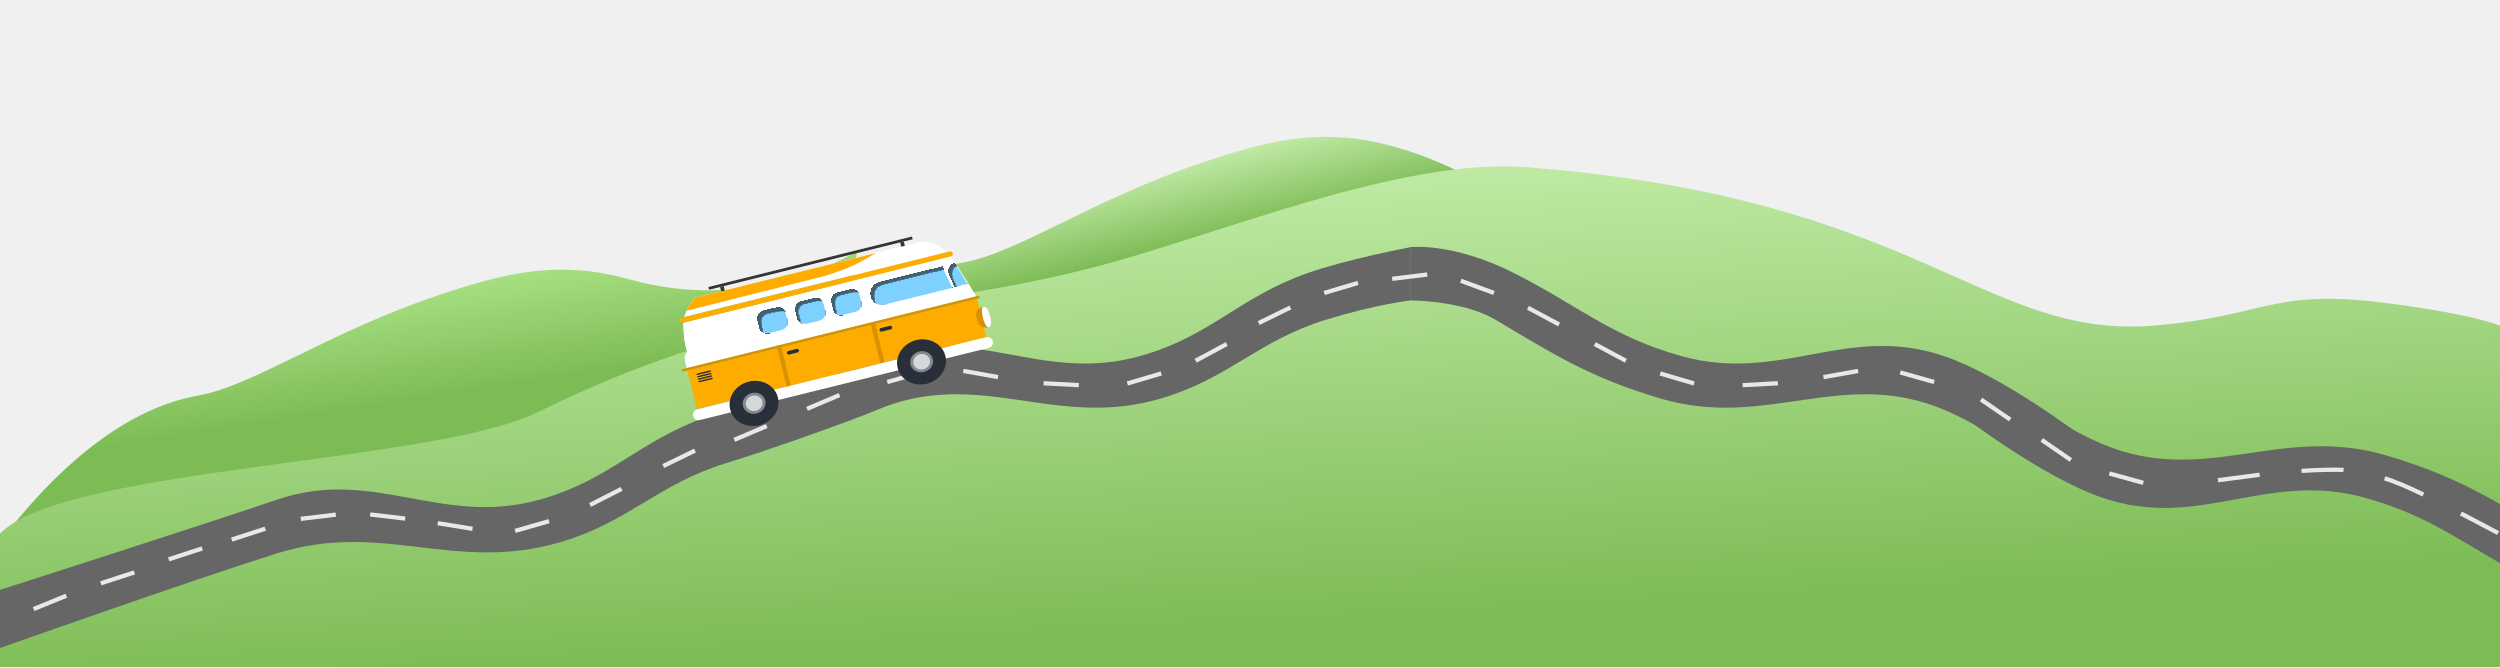
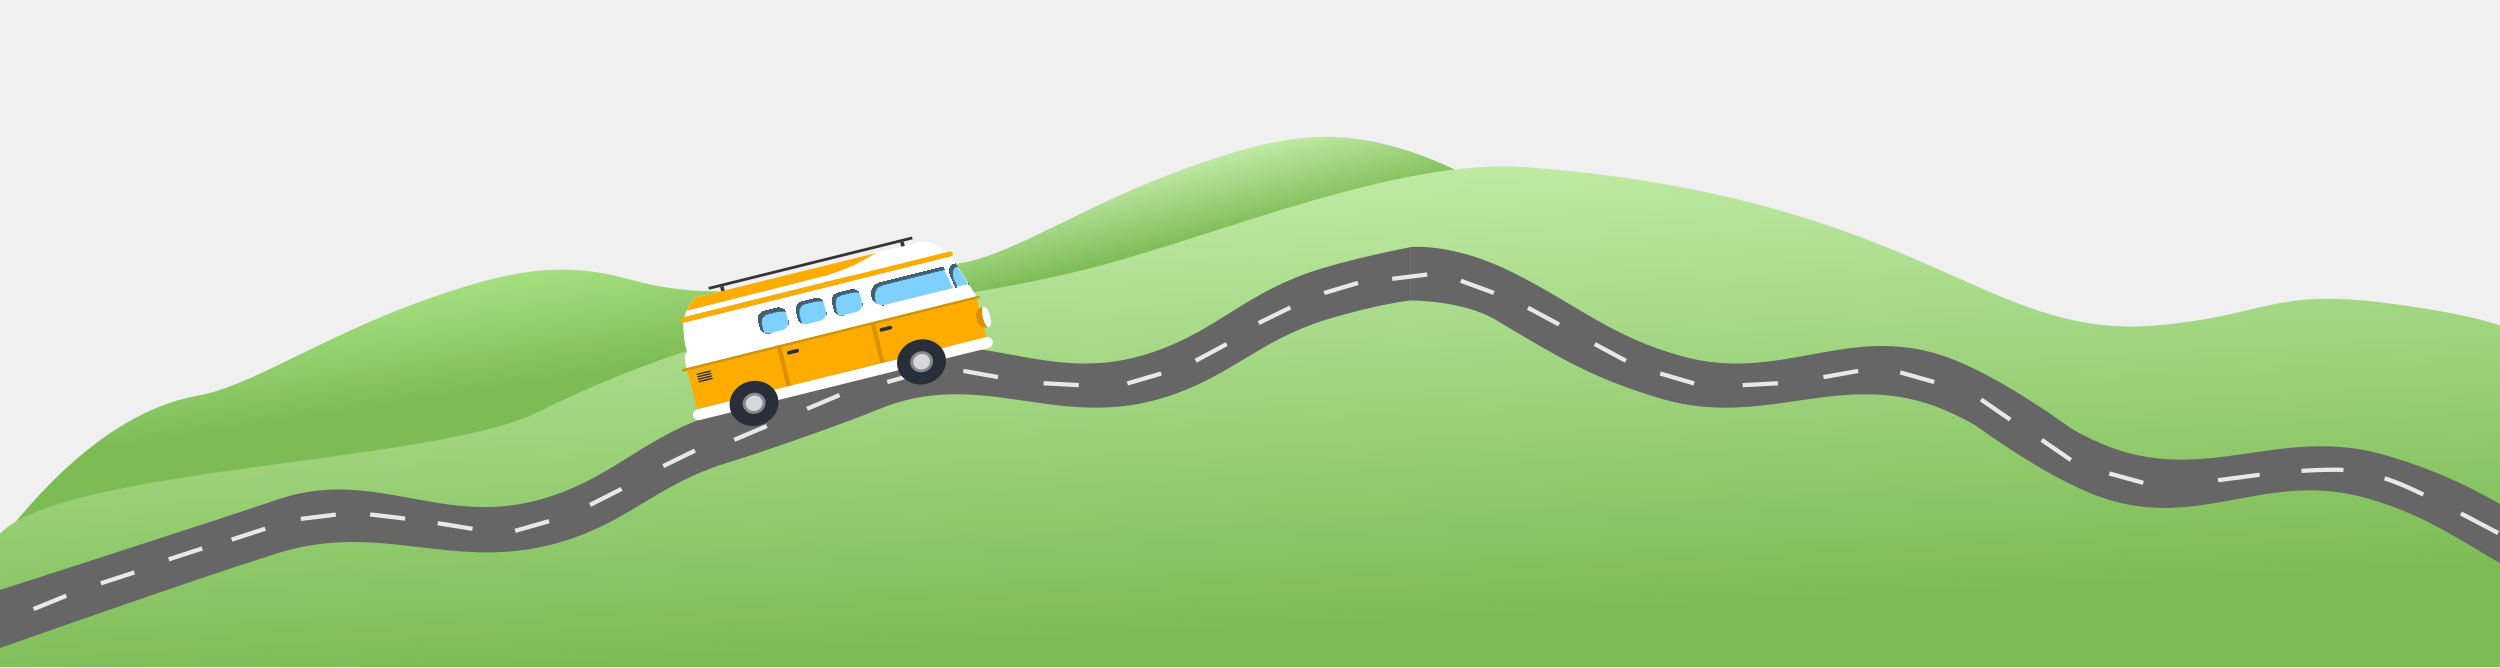
<svg xmlns="http://www.w3.org/2000/svg" width="1784" height="476" viewBox="0 0 1784 476" fill="none">
-   <mask id="mask0_142_969" style="mask-type:alpha" maskUnits="userSpaceOnUse" x="0" y="0" width="1784" height="476">
+   <mask id="mask0_0_1" style="mask-type:alpha" maskUnits="userSpaceOnUse" x="0" y="0" width="1784" height="476">
    <path d="M0 0H1784V476H0V0Z" fill="#D9D9D9" />
  </mask>
-   <g mask="url(#mask0_142_969)">
-     <path d="M686.894 187.459C571.997 207.739 513.79 297.307 513.79 297.307H1130.54V196.967C1130.54 196.967 1086.5 130.282 994.887 104.651C945.173 90.742 908.174 99.148 858.986 115.636C779.481 142.285 726.197 180.522 686.894 187.459Z" fill="url(#paint0_linear_142_969)" />
-     <path d="M313.576 210.408C234.071 237.057 180.787 275.294 141.484 282.231C84.568 292.277 35.266 340.411 0.002 386.431V478H559.469L611.699 179.143C611.699 179.143 541.091 225.054 449.478 199.423C399.763 185.514 362.765 193.921 313.576 210.408Z" fill="url(#paint1_linear_142_969)" />
-     <path d="M784.441 189.703C645.708 226.294 552.067 211.187 383.217 294.359C309.675 330.584 45.593 333.521 0.002 380.776C0.002 447.189 0.002 478 0.002 478H1784L1784 259.638V232.243C1769.28 227.093 1744.37 221.661 1703.96 216.369C1621.39 205.556 1617.91 225.358 1538.36 232.243C1415.26 242.898 1371.27 140.904 1088.61 119.271C1000.13 112.499 870.274 167.064 784.441 189.703Z" fill="url(#paint2_linear_142_969)" />
+   <g mask="url(#mask0_0_1)">
+     <path d="M686.894 187.459C571.997 207.739 513.79 297.307 513.79 297.307H1130.54V196.967C1130.54 196.967 1086.5 130.282 994.887 104.651C945.173 90.742 908.174 99.148 858.986 115.636C779.481 142.285 726.197 180.522 686.894 187.459Z" fill="url(#paint0_linear_0_1)" />
+     <path d="M313.576 210.408C234.071 237.057 180.787 275.294 141.484 282.231C84.568 292.277 35.266 340.411 0.002 386.431V478H559.469L610.5 184.5C610.5 184.5 541.091 225.054 449.478 199.423C399.763 185.514 362.765 193.921 313.576 210.408Z" fill="url(#paint1_linear_0_1)" />
+     <path d="M784.441 189.703C645.708 226.294 552.067 211.187 383.217 294.359C309.675 330.584 45.593 333.521 0.002 380.776C0.002 447.189 0.002 478 0.002 478H1784V259.638V232.243C1769.28 227.093 1744.37 221.661 1703.96 216.369C1621.39 205.556 1617.91 225.358 1538.36 232.243C1415.26 242.898 1371.27 140.904 1088.61 119.271C1000.13 112.499 870.274 167.064 784.441 189.703Z" fill="url(#paint2_linear_0_1)" />
    <path d="M625.812 254.209C583.441 268.721 526.705 312.167 526.705 312.167L564.417 314.948C564.417 314.948 606.038 300.836 625.812 292.507C698.929 261.708 752.554 306.854 828.588 284.337C877.355 269.895 897.587 243.129 946.199 228.167C982.699 216.933 1006.78 214.379 1006.78 214.379V176.337C1006.78 176.337 961.057 184.939 932.765 194.975C883.661 212.395 863.335 240.345 813.127 254.209C742.578 273.69 695.069 230.489 625.812 254.209Z" fill="#666666" />
    <path d="M197.505 356.635C155.134 371.147 0 420.975 0 420.975V462.442C0 462.442 136.359 414.142 197.505 394.932C273.163 371.163 324.247 409.279 400.282 386.762C449.049 372.32 469.28 345.554 517.893 330.592C554.392 319.358 593.886 304.422 593.886 304.422L588.392 272.725C588.392 272.725 532.751 287.364 504.459 297.401C455.354 314.82 435.028 342.77 384.82 356.635C314.272 376.115 266.762 332.914 197.505 356.635Z" fill="#666666" />
    <path d="M744.69 273.481L769.822 274.843" stroke="#E8E8E8" stroke-width="3.045" />
    <path d="M804.49 273.64L828.645 266.515" stroke="#E8E8E8" stroke-width="3.045" />
    <path d="M853.175 257.443L875.384 245.515" stroke="#E8E8E8" stroke-width="3.045" />
    <path d="M575.905 291.728L599.102 281.891" stroke="#E8E8E8" stroke-width="3.045" />
    <path d="M523.959 313.865L547.156 304.028" stroke="#E8E8E8" stroke-width="3.045" />
    <path d="M473.283 332.579L495.937 321.533" stroke="#E8E8E8" stroke-width="3.045" />
    <path d="M421.064 360.317L443.524 348.874" stroke="#E8E8E8" stroke-width="3.045" />
    <path d="M367.611 378.818L391.825 371.902" stroke="#E8E8E8" stroke-width="3.045" />
    <path d="M312.351 373.332L337.199 377.373" stroke="#E8E8E8" stroke-width="3.045" />
    <path d="M264.151 367.121L289.15 370.065" stroke="#E8E8E8" stroke-width="3.045" />
    <path d="M214.624 370.251L239.615 367.235" stroke="#E8E8E8" stroke-width="3.045" />
    <path d="M165.33 385.049L189.284 377.269" stroke="#E8E8E8" stroke-width="3.045" />
    <path d="M120.376 399.137L144.331 391.357" stroke="#E8E8E8" stroke-width="3.045" />
    <path d="M71.926 416.243L95.88 408.463" stroke="#E8E8E8" stroke-width="3.045" />
    <path d="M23.976 434.613L47.308 425.107" stroke="#E8E8E8" stroke-width="3.045" />
    <path d="M633.162 272.609L657.391 265.745" stroke="#E8E8E8" stroke-width="3.045" />
    <path d="M687.405 264.69L712.191 269.099" stroke="#E8E8E8" stroke-width="3.045" />
    <path d="M1387.58 254.22C1429.95 268.732 1486.68 312.177 1486.68 312.177L1435.99 318.56C1435.99 318.56 1407.35 300.847 1387.58 292.517C1314.46 261.719 1260.83 306.864 1184.8 284.347C1136.03 269.906 1110.93 254.251 1067.19 228.177C1044.04 214.379 1006.61 214.379 1006.61 214.379V176.336C1006.61 176.336 1036.69 172.762 1080.62 194.986C1127.15 218.519 1150.05 240.355 1200.26 254.22C1270.81 273.7 1318.32 230.499 1387.58 254.22Z" fill="#666666" />
    <path d="M1500.16 355.139C1457.79 340.627 1401.05 297.181 1401.05 297.181L1451.75 290.798C1451.75 290.798 1480.38 308.511 1500.16 316.841C1573.28 347.64 1626.9 302.494 1702.94 325.011C1751.7 339.453 1776.8 355.107 1820.55 381.181C1843.7 394.979 1881.13 394.979 1881.13 394.979C1880.94 409.836 1880.97 418.165 1881.13 433.022C1881.13 433.022 1851.05 436.596 1807.11 414.373C1760.59 390.839 1737.68 369.003 1687.47 355.139C1616.93 335.658 1569.42 378.859 1500.16 355.139Z" fill="#666666" />
    <path d="M1268.7 273.492L1243.56 274.855" stroke="#E8E8E8" stroke-width="3.045" />
    <path d="M1208.9 273.65L1184.74 266.525" stroke="#E8E8E8" stroke-width="3.045" />
    <path d="M1160.21 257.453L1138 245.525" stroke="#E8E8E8" stroke-width="3.045" />
    <path d="M1112.58 231.554L1090.37 219.626" stroke="#E8E8E8" stroke-width="3.045" />
    <path d="M1066.06 209.061L1042.42 200.363" stroke="#E8E8E8" stroke-width="3.045" />
    <path d="M1018.46 195.889L993.473 198.95" stroke="#E8E8E8" stroke-width="3.045" />
    <path d="M969.086 201.883L944.945 209.056" stroke="#E8E8E8" stroke-width="3.045" />
    <path d="M920.828 219.424L898.194 230.511" stroke="#E8E8E8" stroke-width="3.045" />
    <path d="M1434.47 299.412L1413.68 285.114" stroke="#E8E8E8" stroke-width="3.045" />
    <path d="M1477.78 328.24L1456.99 313.942" stroke="#E8E8E8" stroke-width="3.045" />
    <path d="M1529.47 344.565L1505.2 337.862" stroke="#E8E8E8" stroke-width="3.045" />
    <path d="M1782.66 380.394C1782.66 380.394 1749.49 362.714 1736.21 356.244C1713.43 345.155 1699.88 338.689 1674.77 335.616C1661.21 333.958 1621.32 337.628 1621.32 337.628L1559.89 345.676" stroke="#E8E8E8" stroke-width="3.045" stroke-dasharray="30 30" />
    <path d="M1380.22 272.621L1356 265.757" stroke="#E8E8E8" stroke-width="3.045" />
    <path d="M1325.98 264.7L1301.2 269.109" stroke="#E8E8E8" stroke-width="3.045" />
-     <rect width="33.802" height="7.807" rx="3.904" transform="matrix(0.970623 -0.240604 0.238045 0.971254 493.709 293.115)" fill="white" />
+     <path d="M522.729 285.921L497.498 292.176C495.405 292.694 494.125 294.812 494.638 296.906C495.151 299 497.264 300.277 499.356 299.758L524.588 293.504C526.68 292.985 527.961 290.867 527.447 288.773C526.934 286.679 524.822 285.403 522.729 285.921Z" fill="white" />
    <path d="M487.469 230.314L488.854 229.971L678.146 183.048C678.146 183.048 686.23 194.33 690.963 202.145C693.089 205.656 696.743 211.437 696.743 211.437L490.087 262.664C490.087 262.664 488.646 257.246 488.62 255.293C488.593 253.341 490.449 251.231 490.449 251.231C490.449 251.231 489.33 247.563 488.757 244.328C487.889 239.421 487.469 230.314 487.469 230.314Z" fill="white" />
    <path d="M571.088 240.007L489.598 260.207C489.598 260.207 488.298 256.095 488.866 253.995C489.265 252.523 490.449 251.231 490.449 251.231C490.449 251.231 489.094 246.783 488.567 243.551C488.039 240.319 487.82 234.971 487.82 234.971L617.672 202.782C617.672 202.782 606.665 218.709 596.773 226.318C587.851 233.181 571.088 240.007 571.088 240.007Z" fill="white" />
    <path d="M495.648 212.509C491.96 217.288 490.493 220.035 488.162 226.224L675.324 179.829C675.324 179.829 671.832 176.189 667.904 174.45C662.676 172.137 656.392 172.663 656.392 172.663L495.648 212.509Z" fill="white" />
    <path d="M492.351 217.039L495.648 212.509L625.098 180.523C625.098 180.523 614.806 186.795 607.754 189.979C600.772 193.131 589.293 196.72 589.293 196.72L489.896 221.772L492.351 217.039Z" fill="#FFAC01" />
-     <g filter="url(#filter0_i_142_969)">
-       <rect width="20.413" height="16.215" rx="5.582" transform="matrix(0.970623 -0.240604 0.238045 0.971254 592.286 210.313)" fill="#7ED1FF" />
+     <path d="M677.777 179.427L486.55 226.829C485.584 227.069 484.993 228.046 485.23 229.013C485.467 229.979 486.442 230.569 487.407 230.329L678.634 182.927C679.6 182.687 680.191 181.71 679.954 180.743C679.717 179.777 678.743 179.188 677.777 179.427Z" fill="#FFAC01" />
+     <path d="M697.171 213.187L490.516 264.414L497.235 291.828L703.89 240.601L697.171 213.187Z" fill="#FFAC01" />
+     <path d="M703.724 240.643L657.614 252.073C655.521 252.591 654.241 254.709 654.754 256.803C655.267 258.897 657.38 260.174 659.472 259.655L705.582 248.225C707.675 247.707 708.955 245.589 708.442 243.495C707.929 241.401 705.816 240.124 703.724 240.643Z" fill="white" />
+     <path d="M696.637 225.758C695.944 222.933 697.672 220.075 700.496 219.375C702.379 218.908 704.279 220.057 704.741 221.941L706.735 230.075C707.119 231.645 706.159 233.233 704.591 233.621C701.453 234.399 698.286 232.485 697.516 229.345L696.637 225.758Z" fill="#D89100" />
+     <path d="M706.521 225.514C707.508 229.541 707.775 232.938 705.49 233.504C704.222 233.818 702.395 230.809 701.408 226.782C700.421 222.755 700.366 219.306 701.882 219.034C703.938 218.664 705.534 221.488 706.521 225.514Z" fill="white" />
+     <path d="M650.809 168.787L505.511 204.805L505.988 206.749L651.286 170.732L650.809 168.787Z" fill="#343335" />
+     <path d="M516.427 204.161L513.87 204.795L514.632 207.906L517.189 207.272L516.427 204.161Z" fill="#343335" />
+     <path d="M644.895 172.316L642.338 172.95L643.1 176.061L645.657 175.427L644.895 172.316Z" fill="#343335" />
+     <path d="M557.197 246.029L554.214 246.768L561.791 277.682L564.773 276.943L557.197 246.029Z" fill="#D89100" />
+     <path d="M624.523 231.196L621.54 231.935L628.545 260.516L631.528 259.777L624.523 231.196Z" fill="#D89100" />
+     <path d="M650.036 253.951L553.008 278.003C550.915 278.521 549.635 280.639 550.148 282.733C550.661 284.827 552.774 286.104 554.866 285.585L651.895 261.533C653.987 261.015 655.267 258.897 654.754 256.803C654.241 254.709 652.129 253.432 650.036 253.951Z" fill="white" />
+     <path d="M661.41 273.818C670.823 271.484 676.747 262.629 674.642 254.038C672.536 245.448 663.199 240.376 653.786 242.709C644.373 245.042 638.449 253.898 640.554 262.488C642.66 271.079 651.997 276.151 661.41 273.818Z" fill="#282F39" />
+     <path d="M659.467 265.431C663.88 264.337 666.656 260.186 665.67 256.159C664.683 252.132 660.306 249.755 655.893 250.849C651.481 251.942 648.704 256.093 649.691 260.12C650.678 264.147 655.055 266.524 659.467 265.431Z" fill="#84898F" />
+     <path d="M658.991 263.486C662.226 262.684 664.263 259.64 663.539 256.687C662.815 253.734 659.605 251.991 656.37 252.793C653.134 253.595 651.098 256.639 651.821 259.592C652.545 262.545 655.755 264.288 658.991 263.486Z" fill="#D6D7D9" />
+     <path d="M541.891 303.446C551.304 301.112 557.228 292.257 555.123 283.667C553.017 275.076 543.68 270.004 534.267 272.337C524.854 274.67 518.93 283.526 521.035 292.116C523.141 300.707 532.478 305.779 541.891 303.446Z" fill="#282F39" />
+     <path d="M539.948 295.059C544.361 293.965 547.137 289.814 546.15 285.787C545.164 281.761 540.787 279.383 536.374 280.477C531.962 281.57 529.185 285.721 530.172 289.748C531.159 293.775 535.536 296.153 539.948 295.059Z" fill="#84898F" />
+     <path d="M539.472 293.114C542.707 292.312 544.744 289.268 544.02 286.315C543.296 283.362 540.086 281.619 536.851 282.421C533.615 283.223 531.579 286.267 532.302 289.22C533.026 292.173 536.236 293.916 539.472 293.114Z" fill="#D6D7D9" />
+     <path d="M568.56 248.987L562.564 250.473C561.866 250.646 561.44 251.352 561.611 252.05C561.782 252.748 562.486 253.173 563.183 253L569.179 251.514C569.877 251.341 570.304 250.635 570.133 249.937C569.962 249.239 569.257 248.814 568.56 248.987Z" fill="#282F39" />
+     <path d="M506.701 264.32L497.447 266.615C497.178 266.681 497.014 266.953 497.08 267.221L497.08 267.221C497.146 267.49 497.417 267.653 497.685 267.587L506.94 265.293C507.208 265.226 507.372 264.955 507.306 264.686C507.241 264.418 506.97 264.254 506.701 264.32Z" fill="#282F39" />
+     <path d="M507.559 267.819L498.304 270.114C498.035 270.18 497.871 270.452 497.937 270.72L497.937 270.72C498.003 270.989 498.274 271.152 498.542 271.086L507.797 268.792C508.065 268.725 508.229 268.454 508.163 268.185C508.098 267.917 507.827 267.753 507.559 267.819Z" fill="#282F39" />
+     <path d="M507.988 269.569L498.733 271.864C498.465 271.93 498.3 272.202 498.366 272.47L498.366 272.47C498.432 272.739 498.703 272.902 498.971 272.836L508.226 270.542C508.494 270.475 508.658 270.204 508.592 269.935C508.527 269.667 508.256 269.503 507.988 269.569Z" fill="#282F39" />
+     <path d="M507.131 266.069L497.876 268.364C497.607 268.43 497.443 268.702 497.509 268.97L497.509 268.97C497.575 269.239 497.846 269.402 498.114 269.336L507.369 267.042C507.637 266.975 507.801 266.704 507.735 266.435C507.67 266.167 507.399 266.003 507.131 266.069Z" fill="#282F39" />
+     <path d="M635.03 232.51L628.608 234.102C627.91 234.275 627.484 234.981 627.655 235.679C627.826 236.377 628.53 236.802 629.227 236.629L635.649 235.037C636.347 234.865 636.774 234.159 636.603 233.461C636.432 232.763 635.727 232.337 635.03 232.51Z" fill="#282F39" />
+     <path d="M697.998 211.126L487.126 263.398C486.643 263.518 486.348 264.007 486.466 264.49C486.585 264.973 487.072 265.268 487.555 265.148L698.427 212.876C698.91 212.756 699.206 212.267 699.087 211.784C698.969 211.301 698.481 211.006 697.998 211.126Z" fill="#D89100" />
+   </g>
+   <g filter="url(#filter0_i_0_1)">
+     <rect width="20.413" height="16.215" rx="5.582" transform="matrix(0.970623 -0.240604 0.238045 0.971254 592.721 210.479)" fill="#7ED1FF" />
+   </g>
+   <g filter="url(#filter1_i_0_1)">
+     <rect width="20.413" height="16.215" rx="5.582" transform="matrix(0.970623 -0.240604 0.238045 0.971254 567.003 216.75)" fill="#7ED1FF" />
+     <g filter="url(#filter2_i_0_1)">
+       <rect width="20.413" height="16.215" rx="5.582" transform="matrix(0.970623 -0.240604 0.238045 0.971254 540 223.444)" fill="#7ED1FF" />
    </g>
-     <g filter="url(#filter1_i_142_969)">
-       <rect width="20.413" height="16.215" rx="5.582" transform="matrix(0.970623 -0.240604 0.238045 0.971254 566.568 216.585)" fill="#7ED1FF" />
-       <g filter="url(#filter2_i_142_969)">
-         <rect width="20.413" height="16.215" rx="5.582" transform="matrix(0.970623 -0.240604 0.238045 0.971254 539.565 223.278)" fill="#7ED1FF" />
-       </g>
-     </g>
-     <g filter="url(#filter3_i_142_969)">
-       <path d="M677.524 195.511C676.209 192.474 677.942 188.976 681.155 188.18V188.18L685.924 195.226L690.433 202.542L681.523 204.75L677.524 195.511Z" fill="#7ED1FF" />
-     </g>
-     <g filter="url(#filter4_i_142_969)">
-       <path d="M621.699 211.375C620.633 207.026 623.292 202.627 627.638 201.55L672.391 190.456L679.553 205.386L631.498 217.298C627.152 218.376 622.765 215.723 621.699 211.375V211.375Z" fill="#7ED1FF" />
-     </g>
-     <rect width="200.618" height="3.603" rx="1.802" transform="matrix(0.970623 -0.240604 0.238045 0.971254 484.801 227.263)" fill="#FFAC01" />
-     <rect width="212.91" height="28.226" transform="matrix(0.970623 -0.240604 0.238045 0.971254 490.516 264.414)" fill="#FFAC01" />
-     <rect width="55.313" height="7.807" rx="3.904" transform="matrix(0.970623 -0.240604 0.238045 0.971254 653.825 253.012)" fill="white" />
-     <path d="M696.637 225.758C695.944 222.933 697.672 220.075 700.496 219.375V219.375C702.379 218.908 704.279 220.057 704.741 221.941L706.735 230.075C707.119 231.645 706.159 233.233 704.591 233.621V233.621C701.453 234.399 698.286 232.485 697.516 229.345L696.637 225.758Z" fill="#D89100" />
-     <path d="M706.521 225.514C707.508 229.541 707.775 232.938 705.49 233.504C704.222 233.818 702.395 230.809 701.408 226.782C700.421 222.755 700.366 219.306 701.882 219.034C703.938 218.664 705.534 221.488 706.521 225.514Z" fill="white" />
-     <rect width="149.696" height="2.002" transform="matrix(0.970623 -0.240604 0.238045 0.971254 505.511 204.805)" fill="#343335" />
-     <rect width="2.634" height="3.203" transform="matrix(0.970623 -0.240604 0.238045 0.971254 513.87 204.795)" fill="#343335" />
-     <rect width="2.634" height="3.203" transform="matrix(0.970623 -0.240604 0.238045 0.971254 642.338 172.95)" fill="#343335" />
-     <rect width="3.073" height="31.829" transform="matrix(0.970623 -0.240604 0.238045 0.971254 554.214 246.768)" fill="#D89100" />
-     <rect width="3.073" height="29.427" transform="matrix(0.970623 -0.240604 0.238045 0.971254 621.54 231.935)" fill="#D89100" />
-     <rect width="107.772" height="7.807" rx="3.904" transform="matrix(0.970623 -0.240604 0.238045 0.971254 549.219 278.942)" fill="white" />
-     <ellipse cx="17.56" cy="16.015" rx="17.56" ry="16.015" transform="matrix(0.970623 -0.240604 0.238045 0.971254 636.742 246.934)" fill="#282F39" />
-     <ellipse cx="8.231" cy="7.507" rx="8.231" ry="7.507" transform="matrix(0.970623 -0.240604 0.238045 0.971254 647.904 252.829)" fill="#84898F" />
-     <ellipse cx="6.036" cy="5.505" rx="6.036" ry="5.505" transform="matrix(0.970623 -0.240604 0.238045 0.971254 650.511 254.245)" fill="#D6D7D9" />
-     <ellipse cx="17.56" cy="16.015" rx="17.56" ry="16.015" transform="matrix(0.970623 -0.240604 0.238045 0.971254 517.223 276.562)" fill="#282F39" />
-     <ellipse cx="8.231" cy="7.507" rx="8.231" ry="7.507" transform="matrix(0.970623 -0.240604 0.238045 0.971254 528.385 282.457)" fill="#84898F" />
-     <ellipse cx="6.036" cy="5.505" rx="6.036" ry="5.505" transform="matrix(0.970623 -0.240604 0.238045 0.971254 530.992 283.873)" fill="#D6D7D9" />
-     <rect width="8.78" height="2.602" rx="1.301" transform="matrix(0.970623 -0.240604 0.238045 0.971254 561.301 250.786)" fill="#282F39" />
-     <rect width="10.536" height="1.001" rx="0.5" transform="matrix(0.970623 -0.240604 0.238045 0.971254 496.961 266.735)" fill="#282F39" />
-     <rect width="10.536" height="1.001" rx="0.5" transform="matrix(0.970623 -0.240604 0.238045 0.971254 497.818 270.234)" fill="#282F39" />
-     <rect width="10.536" height="1.001" rx="0.5" transform="matrix(0.970623 -0.240604 0.238045 0.971254 498.247 271.984)" fill="#282F39" />
-     <rect width="10.536" height="1.001" rx="0.5" transform="matrix(0.970623 -0.240604 0.238045 0.971254 497.39 268.484)" fill="#282F39" />
-     <rect width="9.219" height="2.602" rx="1.301" transform="matrix(0.970623 -0.240604 0.238045 0.971254 627.345 234.415)" fill="#282F39" />
-     <rect width="219.056" height="1.802" rx="0.901" transform="matrix(0.970623 -0.240604 0.238045 0.971254 486.252 263.615)" fill="#D89100" />
+   </g>
+   <g filter="url(#filter3_i_0_1)">
+     <path d="M677.959 195.676C676.644 192.639 678.377 189.142 681.59 188.346V188.346L686.359 195.391L690.868 202.707L681.958 204.916L677.959 195.676Z" fill="#7ED1FF" />
+   </g>
+   <g filter="url(#filter4_i_0_1)">
+     <path d="M622.134 211.54C621.068 207.191 623.727 202.793 628.073 201.715L672.826 190.621L679.989 205.552L631.933 217.464C627.587 218.541 623.2 215.889 622.134 211.54V211.54Z" fill="#7ED1FF" />
  </g>
  <defs>
-     <filter id="filter0_i_142_969" x="593.453" y="206.579" width="21.339" height="18.304" filterUnits="userSpaceOnUse" color-interpolation-filters="sRGB">
+     <filter id="filter0_i_0_1" x="593.888" y="206.745" width="21.339" height="18.304" filterUnits="userSpaceOnUse" color-interpolation-filters="sRGB">
      <feFlood flood-opacity="0" result="BackgroundImageFix" />
      <feBlend mode="normal" in="SourceGraphic" in2="BackgroundImageFix" result="shape" />
      <feColorMatrix in="SourceAlpha" type="matrix" values="0 0 0 0 0 0 0 0 0 0 0 0 0 0 0 0 0 0 127 0" result="hardAlpha" />
      <feOffset dx="2.537" dy="2.03" />
      <feComposite in2="hardAlpha" operator="arithmetic" k2="-1" k3="1" />
      <feColorMatrix type="matrix" values="0 0 0 0 0.259 0 0 0 0 0.376 0 0 0 0 0.454 0 0 0 1 0" />
-       <feBlend mode="normal" in2="shape" result="effect1_innerShadow_142_969" />
+       <feBlend mode="normal" in2="shape" result="effect1_innerShadow_0_1" />
    </filter>
-     <filter id="filter1_i_142_969" x="540.732" y="212.851" width="48.343" height="24.998" filterUnits="userSpaceOnUse" color-interpolation-filters="sRGB">
+     <filter id="filter1_i_0_1" x="541.167" y="213.017" width="48.343" height="24.998" filterUnits="userSpaceOnUse" color-interpolation-filters="sRGB">
      <feFlood flood-opacity="0" result="BackgroundImageFix" />
      <feBlend mode="normal" in="SourceGraphic" in2="BackgroundImageFix" result="shape" />
      <feColorMatrix in="SourceAlpha" type="matrix" values="0 0 0 0 0 0 0 0 0 0 0 0 0 0 0 0 0 0 127 0" result="hardAlpha" />
      <feOffset dx="2.537" dy="2.03" />
      <feComposite in2="hardAlpha" operator="arithmetic" k2="-1" k3="1" />
      <feColorMatrix type="matrix" values="0 0 0 0 0.259 0 0 0 0 0.376 0 0 0 0 0.454 0 0 0 1 0" />
-       <feBlend mode="normal" in2="shape" result="effect1_innerShadow_142_969" />
+       <feBlend mode="normal" in2="shape" result="effect1_innerShadow_0_1" />
    </filter>
-     <filter id="filter2_i_142_969" x="540.732" y="219.545" width="21.339" height="18.304" filterUnits="userSpaceOnUse" color-interpolation-filters="sRGB">
+     <filter id="filter2_i_0_1" x="541.167" y="219.71" width="21.339" height="18.304" filterUnits="userSpaceOnUse" color-interpolation-filters="sRGB">
      <feFlood flood-opacity="0" result="BackgroundImageFix" />
      <feBlend mode="normal" in="SourceGraphic" in2="BackgroundImageFix" result="shape" />
      <feColorMatrix in="SourceAlpha" type="matrix" values="0 0 0 0 0 0 0 0 0 0 0 0 0 0 0 0 0 0 127 0" result="hardAlpha" />
      <feOffset dx="2.537" dy="2.537" />
      <feComposite in2="hardAlpha" operator="arithmetic" k2="-1" k3="1" />
      <feColorMatrix type="matrix" values="0 0 0 0 0.226 0 0 0 0 0.316 0 0 0 0 0.354 0 0 0 1 0" />
-       <feBlend mode="normal" in2="shape" result="effect1_innerShadow_142_969" />
+       <feBlend mode="normal" in2="shape" result="effect1_innerShadow_0_1" />
    </filter>
-     <filter id="filter3_i_142_969" x="677.081" y="188.18" width="13.351" height="16.57" filterUnits="userSpaceOnUse" color-interpolation-filters="sRGB">
+     <filter id="filter3_i_0_1" x="677.516" y="188.346" width="13.351" height="16.57" filterUnits="userSpaceOnUse" color-interpolation-filters="sRGB">
      <feFlood flood-opacity="0" result="BackgroundImageFix" />
      <feBlend mode="normal" in="SourceGraphic" in2="BackgroundImageFix" result="shape" />
      <feColorMatrix in="SourceAlpha" type="matrix" values="0 0 0 0 0 0 0 0 0 0 0 0 0 0 0 0 0 0 127 0" result="hardAlpha" />
      <feOffset dx="2.537" dy="2.03" />
      <feComposite in2="hardAlpha" operator="arithmetic" k2="-1" k3="1" />
      <feColorMatrix type="matrix" values="0 0 0 0 0.259 0 0 0 0 0.376 0 0 0 0 0.454 0 0 0 1 0" />
-       <feBlend mode="normal" in2="shape" result="effect1_innerShadow_142_969" />
+       <feBlend mode="normal" in2="shape" result="effect1_innerShadow_0_1" />
    </filter>
-     <filter id="filter4_i_142_969" x="621.464" y="190.456" width="58.09" height="27.082" filterUnits="userSpaceOnUse" color-interpolation-filters="sRGB">
+     <filter id="filter4_i_0_1" x="621.899" y="190.621" width="58.09" height="27.082" filterUnits="userSpaceOnUse" color-interpolation-filters="sRGB">
      <feFlood flood-opacity="0" result="BackgroundImageFix" />
      <feBlend mode="normal" in="SourceGraphic" in2="BackgroundImageFix" result="shape" />
      <feColorMatrix in="SourceAlpha" type="matrix" values="0 0 0 0 0 0 0 0 0 0 0 0 0 0 0 0 0 0 127 0" result="hardAlpha" />
      <feOffset dx="2.537" dy="2.03" />
      <feComposite in2="hardAlpha" operator="arithmetic" k2="-1" k3="1" />
      <feColorMatrix type="matrix" values="0 0 0 0 0.259 0 0 0 0 0.376 0 0 0 0 0.454 0 0 0 1 0" />
-       <feBlend mode="normal" in2="shape" result="effect1_innerShadow_142_969" />
+       <feBlend mode="normal" in2="shape" result="effect1_innerShadow_0_1" />
    </filter>
-     <linearGradient id="paint0_linear_142_969" x1="860.484" y1="97.637" x2="884.756" y2="197.193" gradientUnits="userSpaceOnUse">
+     <linearGradient id="paint0_linear_0_1" x1="860.484" y1="97.637" x2="884.756" y2="197.193" gradientUnits="userSpaceOnUse">
      <stop stop-color="#D2F5BA" />
      <stop offset="0.698" stop-color="#7DBC55" />
    </linearGradient>
-     <linearGradient id="paint1_linear_142_969" x1="305.57" y1="156.503" x2="324.792" y2="281.245" gradientUnits="userSpaceOnUse">
+     <linearGradient id="paint1_linear_0_1" x1="305.57" y1="156.503" x2="324.792" y2="281.245" gradientUnits="userSpaceOnUse">
      <stop stop-color="#C0F59D" />
      <stop offset="1" stop-color="#7DBC55" />
    </linearGradient>
-     <linearGradient id="paint2_linear_142_969" x1="785.442" y1="119.775" x2="802.645" y2="452.833" gradientUnits="userSpaceOnUse">
+     <linearGradient id="paint2_linear_0_1" x1="785.442" y1="119.775" x2="802.645" y2="452.833" gradientUnits="userSpaceOnUse">
      <stop offset="0.036" stop-color="#BFEAA4" />
      <stop offset="1" stop-color="#7DBC55" />
    </linearGradient>
  </defs>
</svg>
